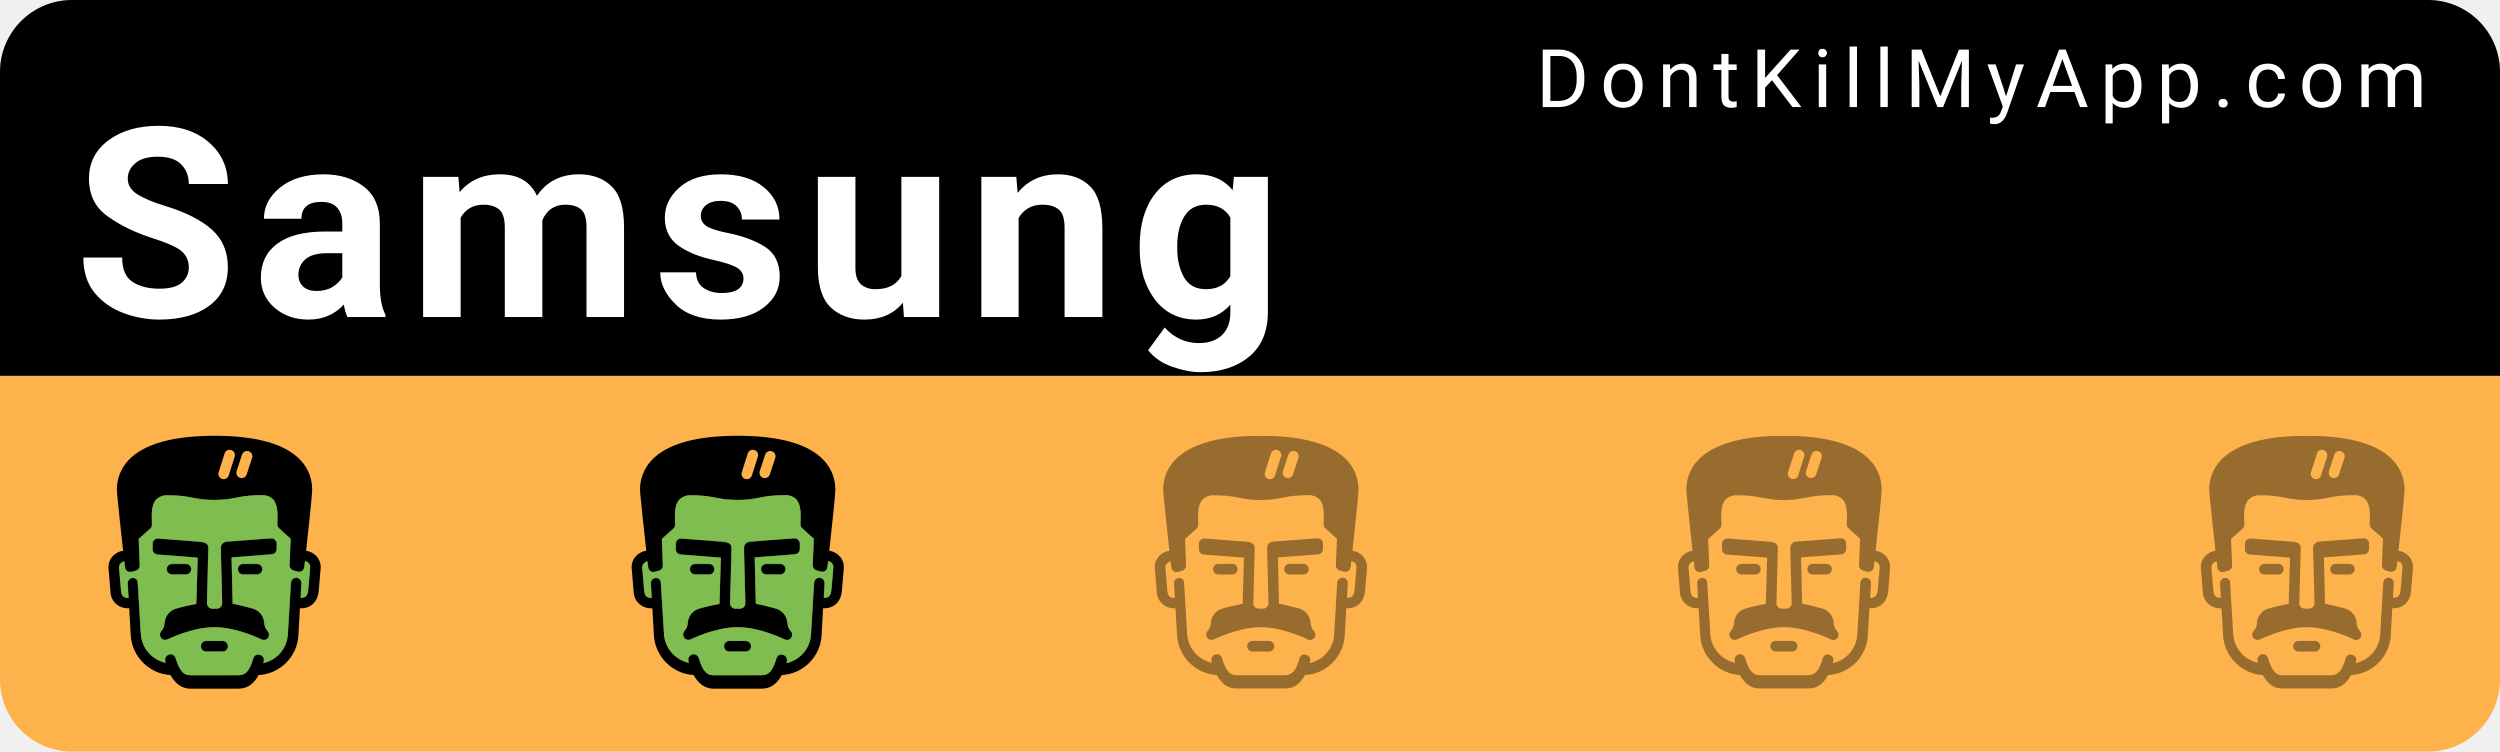
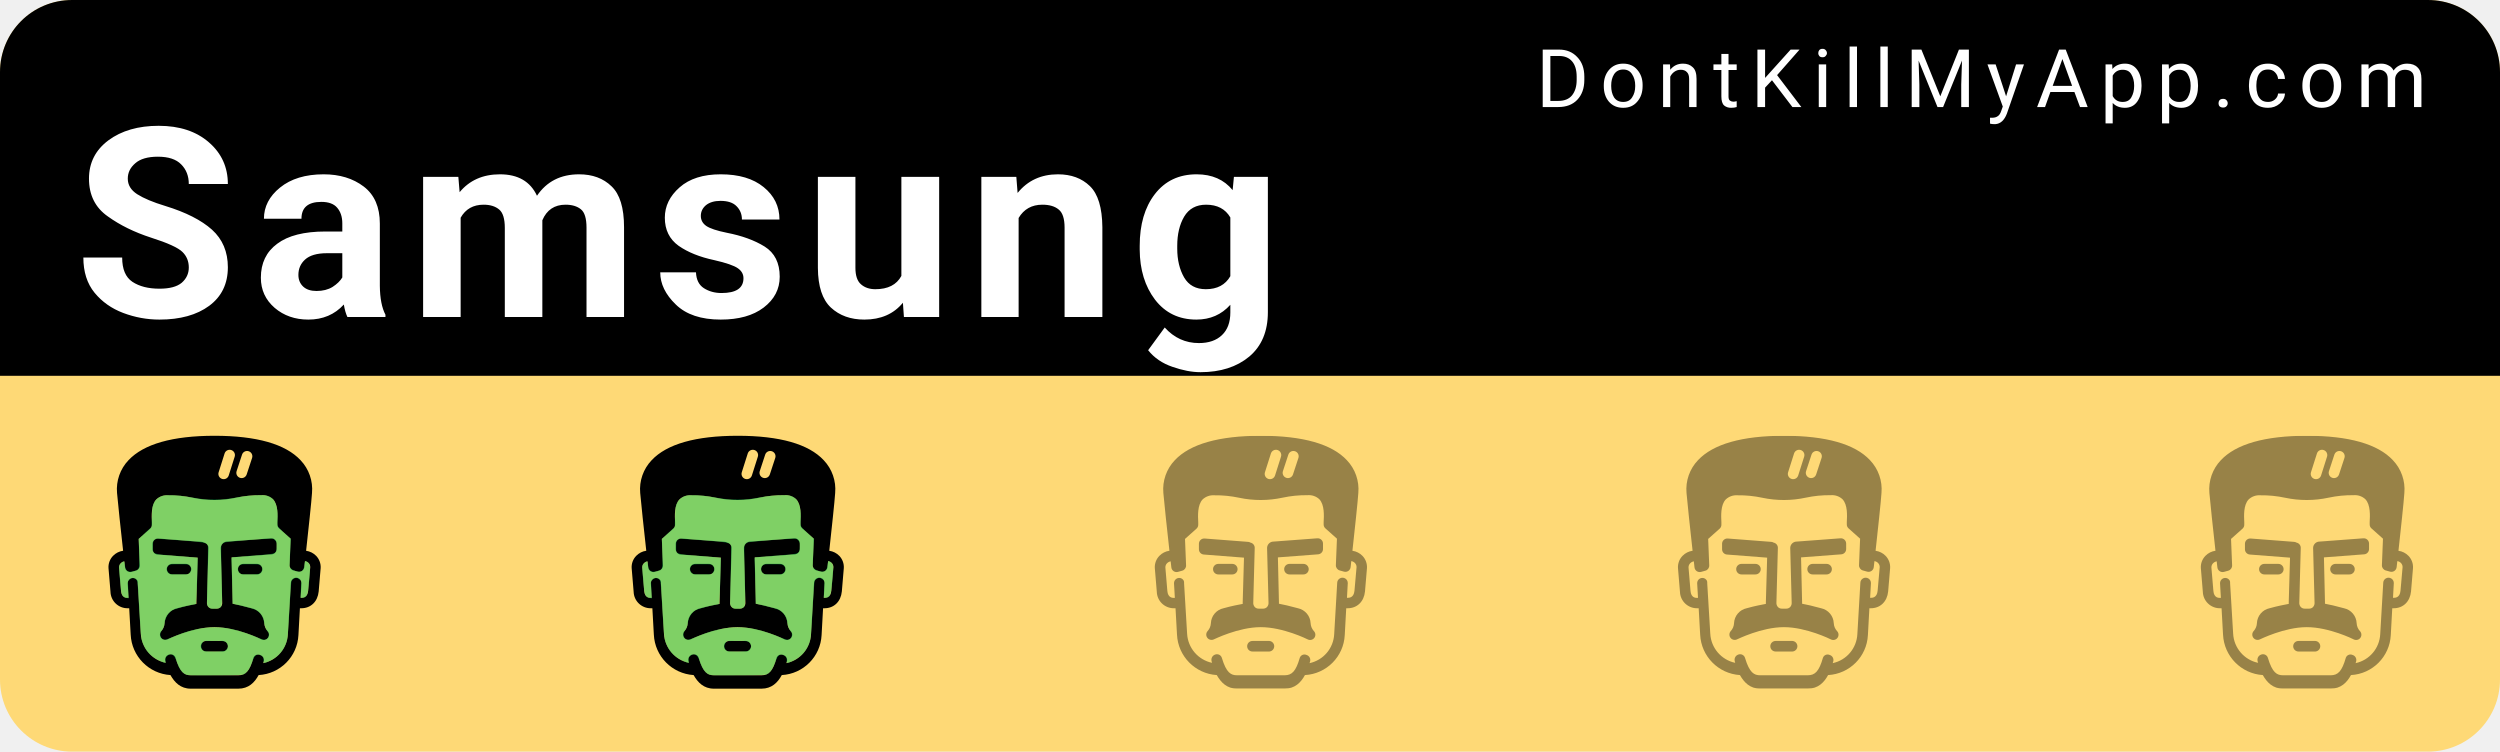
<svg xmlns="http://www.w3.org/2000/svg" width="153mm" height="46mm" viewBox="0 0 153 46" version="1.1" id="svg8">
  <defs id="defs2" />
  <g id="layer1" transform="translate(0,-251)">
-     <rect style="color:#000000;clip-rule:nonzero;display:inline;overflow:visible;visibility:visible;opacity:1;isolation:auto;mix-blend-mode:normal;color-interpolation:sRGB;color-interpolation-filters:linearRGB;solid-color:#000000;solid-opacity:1;fill:#feb24c;fill-opacity:1;fill-rule:nonzero;stroke:none;stroke-width:0.529;stroke-linecap:round;stroke-linejoin:miter;stroke-miterlimit:4;stroke-dasharray:none;stroke-dashoffset:0;stroke-opacity:1;color-rendering:auto;image-rendering:auto;shape-rendering:auto;text-rendering:auto;enable-background:accumulate" id="bkg" width="153" height="46" x="6.5503158e-15" y="251" rx="4.416" ry="4.416" />
+     <rect style="color:#000000;clip-rule:nonzero;display:inline;overflow:visible;visibility:visible;opacity:1;isolation:auto;mix-blend-mode:normal;color-interpolation:sRGB;color-interpolation-filters:linearRGB;solid-color:#000000;solid-opacity:1;fill:#fed976;fill-opacity:1;fill-rule:nonzero;stroke:none;stroke-width:0.529;stroke-linecap:round;stroke-linejoin:miter;stroke-miterlimit:4;stroke-dasharray:none;stroke-dashoffset:0;stroke-opacity:1;color-rendering:auto;image-rendering:auto;shape-rendering:auto;text-rendering:auto;enable-background:accumulate" id="bkg" width="153" height="46" x="6.5503158e-15" y="251" rx="4.416" ry="4.416" />
    <path style="color:#000000;clip-rule:nonzero;display:inline;overflow:visible;visibility:visible;opacity:1;isolation:auto;mix-blend-mode:normal;color-interpolation:sRGB;color-interpolation-filters:linearRGB;solid-color:#000000;solid-opacity:1;fill:#000000;fill-opacity:1;fill-rule:nonzero;stroke:none;stroke-width:2;stroke-linecap:round;stroke-linejoin:miter;stroke-miterlimit:4;stroke-dasharray:none;stroke-dashoffset:0;stroke-opacity:1;color-rendering:auto;image-rendering:auto;shape-rendering:auto;text-rendering:auto;enable-background:accumulate" d="M 16.689,0 C 7.443,0 0,7.443 0,16.689 V 86.93 H 578.268 V 16.689 C 578.268,7.443 570.824,0 561.578,0 Z" id="bkgtop" transform="matrix(0.2645833,0,0,0.2645833,0,251)" />
    <text xml:space="preserve" style="font-style:normal;font-variant:normal;font-weight:300;font-stretch:normal;font-size:9.648px;line-height:0%;font-family:Roboto;-inkscape-font-specification:'Roboto Light';text-align:start;letter-spacing:0.685px;word-spacing:0px;writing-mode:lr-tb;text-anchor:start;fill:#ffffff;fill-opacity:1;stroke:none;stroke-width:0.201px;stroke-linecap:butt;stroke-linejoin:miter;stroke-opacity:1" x="94.007" y="257.55" id="link">
      <tspan id="tspan817" x="94.007" y="257.55" style="font-style:normal;font-variant:normal;font-weight:normal;font-stretch:normal;font-size:4.939px;font-family:Roboto;-inkscape-font-specification:Roboto;fill:#ffffff;stroke-width:0.201px">DontKillMyApp.com</tspan>
    </text>
    <text xml:space="preserve" style="font-style:normal;font-variant:normal;font-weight:bold;font-stretch:normal;font-size:12.7px;line-height:0%;font-family:Roboto;-inkscape-font-specification:'Roboto Bold';text-align:start;letter-spacing:0.902px;word-spacing:0px;writing-mode:lr-tb;text-anchor:start;fill:#ffffff;fill-opacity:1;stroke:none;stroke-width:0.265px;stroke-linecap:butt;stroke-linejoin:miter;stroke-opacity:1" x="4.538" y="270.402" id="vendor">
      <tspan id="tspan821" x="4.538" y="270.402" style="font-style:normal;font-variant:normal;font-weight:bold;font-stretch:normal;font-size:16.228px;font-family:Roboto;-inkscape-font-specification:'Roboto Bold';fill:#ffffff;stroke-width:0.265px">Samsung</tspan>
    </text>
    <g id="poo1" transform="matrix(0.01510025,0,0,0.01510025,5.393161,277.6693)">
      <svg data-name="Layer 1" viewBox="0 0 63.326 75.47" x="0px" y="0px" version="1.1" id="svg18" width="1025" height="1025">
        <defs id="defs22" />
        <path d="m 23.128,41.38 a 1.575,1.575 0 1 0 0,-3.15 h -4.17 a 1.575,1.575 0 1 0 0,3.15 z" id="path4" />
        <path d="m 40.188,38.23 a 1.575,1.575 0 0 0 0,3.15 h 4.17 a 1.575,1.575 0 1 0 0,-3.15 z" id="path6" />
        <path d="m 34.188,61.23 h -5.05 a 1.575,1.575 0 1 0 0,3.15 h 5.05 a 1.58,1.58 0 0 0 0,-3.15 z" id="path8" />
        <path d="m 48.448,30.6 -13.34,1 a 1.94,1.94 0 0 0 -1.6,1.87 l 0.43,16.3 a 1.77,1.77 0 0 1 -0.45,1.34 1.62,1.62 0 0 1 -1.19,0.48 h -1.27 a 1.62,1.62 0 0 1 -1.19,-0.48 1.79,1.79 0 0 1 -0.45,-1.36 l 0.43,-16.28 a 1.57,1.57 0 0 0 -1.25,-1.58 1.56,1.56 0 0 0 -0.7,-0.23 l -13,-1 a 1.57,1.57 0 0 0 -1.7,1.57 v 1.64 a 1.57,1.57 0 0 0 1.45,1.57 l 12,0.93 -0.38,13.22 a 5.46,5.46 0 0 0 0,0.58 c -1.2,0.22 -3.26,0.61 -5.7,1.29 a 4.77,4.77 0 0 0 -3.8,4.48 3.74,3.74 0 0 1 -0.95,2.31 1.58,1.58 0 0 0 1.83,2.51 c 0.07,0 7.3,-3.65 14,-3.65 6.7,0 13.94,3.61 14,3.65 a 1.57,1.57 0 0 0 1.83,-2.51 3.75,3.75 0 0 1 -0.95,-2.32 4.77,4.77 0 0 0 -3.76,-4.46 c -2.45,-0.69 -4.47,-1.12 -5.69,-1.35 0,-0.17 0,-0.33 0,-0.5 l -0.31,-13.33 12,-0.91 a 1.58,1.58 0 0 0 1.46,-1.57 v -1.64 a 1.58,1.58 0 0 0 -1.75,-1.57 z" id="path10" />
        <path d="m 61.978,35.84 a 5.16,5.16 0 0 0 -3,-1.52 c 0.63,-5.79 1.62,-14.85 1.76,-17.24 a 12.56,12.56 0 0 0 -3.42,-9.79 c -4.49,-4.82 -13.14,-7.29 -25.66,-7.29 -12.52,0 -21.16,2.47 -25.68,7.29 a 12.56,12.56 0 0 0 -3.42,9.79 c 0.18,2.39 1.18,11.45 1.81,17.23 a 5.16,5.16 0 0 0 -3,1.52 4.83,4.83 0 0 0 -1.36,3.64 v 0 l 0.59,7.07 a 5.07,5.07 0 0 0 5.14,4.93 1.56,1.56 0 0 0 0.45,0 l 0.44,7.86 a 12.69,12.69 0 0 0 11.87,12.08 c 1.24,2.19 3.02,4.06 6.05,4.06 h 14.19 c 3.07,0 4.86,-1.83 6.07,-4.06 a 12.58,12.58 0 0 0 11.88,-11.94 l 0.44,-8 a 1.55,1.55 0 0 0 0.42,0 c 2.85,0 4.88,-2 5.18,-5 l 0.59,-7 v 0 a 4.84,4.84 0 0 0 -1.34,-3.63 z m -23.74,-25.29 1.62,-4.93 a 1.581,1.581 0 1 1 3,1 l -1.62,4.93 a 1.581,1.581 0 0 1 -3,-1 z m -5.36,0.32 1.78,-5.61 a 1.581,1.581 0 0 1 3,1 l -1.78,5.61 a 1.581,1.581 0 1 1 -3,-1 z m 26.71,35.38 c -0.2,2.1 -1.59,2.1 -2,2.1 h -0.24 l 0.24,-4.34 a 1.581,1.581 0 1 0 -3.16,-0.08 c 0,0 0,0 0,0.06 l -0.89,15.2 a 9.31,9.31 0 0 1 -7.35,8.66 l 0.14,-0.45 a 1.58,1.58 0 0 0 -1.06,-2 1.47,1.47 0 0 0 -2,0.86 c -1.15,4 -2.33,5.21 -4.53,5.21 h -14.19 c -1.81,0 -3.19,-0.7 -4.53,-5.18 a 1.52,1.52 0 0 0 -2,-1 1.63,1.63 0 0 0 -1.06,2 c 0,0.15 0.09,0.32 0.14,0.47 a 9.4,9.4 0 0 1 -7.45,-8.68 L 8.738,44 v 0 a 1.52,1.52 0 0 0 -0.09,-0.74 1.51,1.51 0 0 0 -1.39,-0.84 1.56,1.56 0 0 0 -1.52,1.54 c 0,0 0,0.09 0,0.13 l 0.25,4.29 h -0.24 c -0.45,0 -1.83,0 -2,-2.08 l -0.59,-7 a 1.71,1.71 0 0 1 0.48,-1.24 2,2 0 0 1 1.1,-0.59 l 0.2,1.8 a 1.57,1.57 0 0 0 2,1.34 l 1.25,-0.35 a 1.57,1.57 0 0 0 1.15,-1.58 l -0.32,-7.9 3.45,-3.08 a 1.57,1.57 0 0 0 0.5,-1.23 c 0,-0.19 0,-0.4 0,-0.62 -0.1,-1.94 -0.27,-5.18 1.29,-6.84 a 4.59,4.59 0 0 1 3.48,-1.25 33.32,33.32 0 0 1 7.45,0.74 30.9,30.9 0 0 0 12.95,-0.03 33.3,33.3 0 0 1 7.45,-0.74 4.59,4.59 0 0 1 3.51,1.2 c 1.57,1.65 1.4,4.9 1.29,6.84 0,0.22 0,0.43 0,0.62 a 1.57,1.57 0 0 0 0.52,1.24 l 3.45,3.08 -0.32,7.9 a 1.57,1.57 0 0 0 1.15,1.58 l 1.25,0.35 a 1.57,1.57 0 0 0 2,-1.34 l 0.2,-1.8 a 2,2 0 0 1 1.09,0.57 1.71,1.71 0 0 1 0.48,1.24 z" id="path12" />
        <path style="opacity:0.5;fill:#00c853;fill-opacity:1;fill-rule:nonzero;stroke:none;stroke-width:0.339;stroke-linecap:round;stroke-linejoin:miter;stroke-miterlimit:4;stroke-dasharray:none;stroke-dashoffset:133.262;stroke-opacity:0.539;paint-order:normal" d="m 23.013,71.203 c -1.154,-0.53 -2.012,-1.805 -2.776,-4.127 -0.59,-1.793 -1.609,-2.306 -2.72,-1.371 -0.486,0.409 -0.53,0.526 -0.479,1.27 0.031,0.451 0.003,0.819 -0.064,0.819 C 16.551,67.794 14.716,66.955 13.756,66.323 11.989,65.159 10.91,63.746 10.115,61.556 9.694,60.396 9.62,59.534 8.869,46.907 8.677,43.672 8.627,43.334 8.286,42.937 7.742,42.304 6.788,42.332 6.216,42.997 l -0.425,0.494 0.117,2.518 0.117,2.518 -0.559,-0.12 C 3.978,48.087 3.845,47.753 3.454,43.349 3.029,38.555 3.019,38.754 3.705,38.068 c 0.862,-0.862 1.057,-0.773 1.198,0.548 0.198,1.852 1.06,2.321 3.029,1.65 1.35,-0.46 1.352,-0.47 1.211,-5.293 L 9.019,30.768 9.924,29.941 c 0.498,-0.455 1.362,-1.261 1.922,-1.791 l 1.017,-0.963 0.094,-3.015 c 0.083,-2.669 0.139,-3.117 0.49,-3.911 0.502,-1.136 1.494,-1.996 2.712,-2.351 1.195,-0.347 4.677,-0.209 7.577,0.301 4.117,0.724 5.096,0.828 7.833,0.828 2.753,1.97e-4 3.915,-0.125 7.872,-0.845 1.024,-0.186 3.05,-0.388 4.501,-0.448 2.923,-0.121 3.713,0.025 4.853,0.894 1.199,0.914 1.856,3.392 1.679,6.326 -0.065,1.083 -0.031,1.755 0.106,2.057 0.112,0.247 1.029,1.192 2.038,2.101 l 1.836,1.652 -0.097,1.454 c -0.053,0.799 -0.145,2.689 -0.204,4.198 l -0.107,2.745 0.494,0.494 c 0.553,0.553 2.089,0.992 2.824,0.807 0.57,-0.143 0.962,-0.757 1.062,-1.664 0.148,-1.34 0.199,-1.464 0.568,-1.367 0.188,0.049 0.531,0.314 0.762,0.59 0.52,0.618 0.529,1.147 0.104,5.638 -0.381,4.025 -0.656,4.655 -2.029,4.655 h -0.506 l 0.096,-2.504 0.096,-2.504 -0.545,-0.459 C 56.672,42.608 56.276,42.402 56.093,42.402 c -0.566,0 -1.276,0.468 -1.464,0.965 -0.098,0.26 -0.34,3.406 -0.538,6.991 -0.508,9.224 -0.609,10.286 -1.102,11.596 -0.892,2.371 -2.42,4.032 -4.758,5.173 -1.799,0.878 -2.048,0.876 -1.963,-0.013 0.082,-0.86 -0.275,-1.428 -1.061,-1.687 -0.466,-0.154 -0.693,-0.148 -1.058,0.027 -0.536,0.257 -0.705,0.552 -1.421,2.472 -0.595,1.594 -1.33,2.655 -2.189,3.16 -0.57,0.335 -0.872,0.348 -8.715,0.389 -7.607,0.039 -8.169,0.022 -8.81,-0.272 z m 11.583,-6.983 c 0.529,-0.184 1.036,-0.88 1.036,-1.421 0,-0.149 -0.115,-0.493 -0.255,-0.764 -0.384,-0.742 -1.122,-0.885 -4.209,-0.818 l -2.675,0.058 -0.408,0.475 c -0.728,0.847 -0.343,2.345 0.653,2.538 0.839,0.162 5.349,0.109 5.859,-0.069 z M 18.843,60.18 c 7.207,-3.126 13.088,-3.79 19.307,-2.181 1.849,0.478 4.563,1.42 6.313,2.19 0.83,0.365 1.738,0.664 2.017,0.664 0.751,0 1.339,-0.661 1.339,-1.506 0,-0.371 -0.075,-0.721 -0.167,-0.778 -0.425,-0.263 -1.054,-1.682 -1.199,-2.708 -0.271,-1.915 -1.127,-3.183 -2.677,-3.967 -0.337,-0.17 -1.994,-0.642 -3.683,-1.049 l -3.071,-0.739 -0.104,-5.164 c -0.057,-2.84 -0.147,-5.942 -0.199,-6.893 -0.093,-1.706 -0.089,-1.73 0.297,-1.807 0.215,-0.043 3.006,-0.269 6.201,-0.502 6.205,-0.453 6.471,-0.507 6.81,-1.399 0.089,-0.234 0.162,-0.91 0.162,-1.502 0,-0.911 -0.067,-1.156 -0.438,-1.597 -0.384,-0.456 -0.546,-0.521 -1.312,-0.524 -1.924,-0.008 -13.26,0.909 -13.768,1.113 -0.295,0.119 -0.669,0.417 -0.829,0.663 -0.275,0.419 -0.279,0.97 -0.076,9.067 0.234,9.304 0.23,9.375 -0.627,9.833 -0.253,0.135 -0.935,0.234 -1.612,0.233 -1.11,-0.001 -1.2,-0.031 -1.666,-0.553 -0.586,-0.656 -0.555,0.366 -0.298,-9.772 0.111,-4.376 0.149,-8.165 0.085,-8.42 -0.246,-0.977 -0.806,-1.093 -7.975,-1.652 -3.589,-0.28 -6.757,-0.508 -7.041,-0.508 -0.322,0 -0.672,0.156 -0.931,0.416 -0.379,0.379 -0.416,0.549 -0.416,1.917 0,2.377 -0.444,2.201 7.066,2.788 3.417,0.267 6.236,0.508 6.264,0.536 0.136,0.136 -0.366,13.739 -0.51,13.833 -0.09,0.059 -0.504,0.153 -0.919,0.21 -1.393,0.191 -5.532,1.303 -6.053,1.626 -1.322,0.82 -2.157,2.189 -2.367,3.881 -0.116,0.936 -0.408,1.651 -0.965,2.366 -0.464,0.596 -0.416,1.627 0.101,2.143 0.577,0.577 1.128,0.528 2.941,-0.258 z m 5.376,-19.353 c 0.55,-0.64 0.547,-1.517 -0.007,-2.072 -0.407,-0.407 -0.474,-0.416 -3.122,-0.416 -2.575,0 -2.729,0.019 -3.156,0.387 -0.802,0.69 -0.52,2.064 0.515,2.506 0.186,0.08 1.469,0.128 2.851,0.107 l 2.512,-0.038 z m 21.175,0.014 c 0.625,-0.625 0.614,-1.567 -0.024,-2.116 -0.426,-0.367 -0.582,-0.386 -3.155,-0.386 -2.648,0 -2.716,0.009 -3.122,0.416 -0.717,0.717 -0.447,2.075 0.491,2.47 0.2,0.084 1.485,0.136 2.856,0.115 2.466,-0.037 2.499,-0.043 2.954,-0.498 z" id="path834" />
      </svg>
    </g>
    <g transform="matrix(0.01510025,0,0,0.01510025,37.41043,277.6693)" id="poo2">
      <svg data-name="Layer 1" viewBox="0 0 63.326 75.47" x="0px" y="0px" version="1.1" id="svg18" width="1025" height="1025">
        <defs id="defs22" />
        <path d="m 23.128,41.38 a 1.575,1.575 0 1 0 0,-3.15 h -4.17 a 1.575,1.575 0 1 0 0,3.15 z" id="path4" />
        <path d="m 40.188,38.23 a 1.575,1.575 0 0 0 0,3.15 h 4.17 a 1.575,1.575 0 1 0 0,-3.15 z" id="path6" />
        <path d="m 34.188,61.23 h -5.05 a 1.575,1.575 0 1 0 0,3.15 h 5.05 a 1.58,1.58 0 0 0 0,-3.15 z" id="path8" />
        <path d="m 48.448,30.6 -13.34,1 a 1.94,1.94 0 0 0 -1.6,1.87 l 0.43,16.3 a 1.77,1.77 0 0 1 -0.45,1.34 1.62,1.62 0 0 1 -1.19,0.48 h -1.27 a 1.62,1.62 0 0 1 -1.19,-0.48 1.79,1.79 0 0 1 -0.45,-1.36 l 0.43,-16.28 a 1.57,1.57 0 0 0 -1.25,-1.58 1.56,1.56 0 0 0 -0.7,-0.23 l -13,-1 a 1.57,1.57 0 0 0 -1.7,1.57 v 1.64 a 1.57,1.57 0 0 0 1.45,1.57 l 12,0.93 -0.38,13.22 a 5.46,5.46 0 0 0 0,0.58 c -1.2,0.22 -3.26,0.61 -5.7,1.29 a 4.77,4.77 0 0 0 -3.8,4.48 3.74,3.74 0 0 1 -0.95,2.31 1.58,1.58 0 0 0 1.83,2.51 c 0.07,0 7.3,-3.65 14,-3.65 6.7,0 13.94,3.61 14,3.65 a 1.57,1.57 0 0 0 1.83,-2.51 3.75,3.75 0 0 1 -0.95,-2.32 4.77,4.77 0 0 0 -3.76,-4.46 c -2.45,-0.69 -4.47,-1.12 -5.69,-1.35 0,-0.17 0,-0.33 0,-0.5 l -0.31,-13.33 12,-0.91 a 1.58,1.58 0 0 0 1.46,-1.57 v -1.64 a 1.58,1.58 0 0 0 -1.75,-1.57 z" id="path10" />
        <path d="m 61.978,35.84 a 5.16,5.16 0 0 0 -3,-1.52 c 0.63,-5.79 1.62,-14.85 1.76,-17.24 a 12.56,12.56 0 0 0 -3.42,-9.79 c -4.49,-4.82 -13.14,-7.29 -25.66,-7.29 -12.52,0 -21.16,2.47 -25.68,7.29 a 12.56,12.56 0 0 0 -3.42,9.79 c 0.18,2.39 1.18,11.45 1.81,17.23 a 5.16,5.16 0 0 0 -3,1.52 4.83,4.83 0 0 0 -1.36,3.64 v 0 l 0.59,7.07 a 5.07,5.07 0 0 0 5.14,4.93 1.56,1.56 0 0 0 0.45,0 l 0.44,7.86 a 12.69,12.69 0 0 0 11.87,12.08 c 1.24,2.19 3.02,4.06 6.05,4.06 h 14.19 c 3.07,0 4.86,-1.83 6.07,-4.06 a 12.58,12.58 0 0 0 11.88,-11.94 l 0.44,-8 a 1.55,1.55 0 0 0 0.42,0 c 2.85,0 4.88,-2 5.18,-5 l 0.59,-7 v 0 a 4.84,4.84 0 0 0 -1.34,-3.63 z m -23.74,-25.29 1.62,-4.93 a 1.581,1.581 0 1 1 3,1 l -1.62,4.93 a 1.581,1.581 0 0 1 -3,-1 z m -5.36,0.32 1.78,-5.61 a 1.581,1.581 0 0 1 3,1 l -1.78,5.61 a 1.581,1.581 0 1 1 -3,-1 z m 26.71,35.38 c -0.2,2.1 -1.59,2.1 -2,2.1 h -0.24 l 0.24,-4.34 a 1.581,1.581 0 1 0 -3.16,-0.08 c 0,0 0,0 0,0.06 l -0.89,15.2 a 9.31,9.31 0 0 1 -7.35,8.66 l 0.14,-0.45 a 1.58,1.58 0 0 0 -1.06,-2 1.47,1.47 0 0 0 -2,0.86 c -1.15,4 -2.33,5.21 -4.53,5.21 h -14.19 c -1.81,0 -3.19,-0.7 -4.53,-5.18 a 1.52,1.52 0 0 0 -2,-1 1.63,1.63 0 0 0 -1.06,2 c 0,0.15 0.09,0.32 0.14,0.47 a 9.4,9.4 0 0 1 -7.45,-8.68 L 8.738,44 v 0 a 1.52,1.52 0 0 0 -0.09,-0.74 1.51,1.51 0 0 0 -1.39,-0.84 1.56,1.56 0 0 0 -1.52,1.54 c 0,0 0,0.09 0,0.13 l 0.25,4.29 h -0.24 c -0.45,0 -1.83,0 -2,-2.08 l -0.59,-7 a 1.71,1.71 0 0 1 0.48,-1.24 2,2 0 0 1 1.1,-0.59 l 0.2,1.8 a 1.57,1.57 0 0 0 2,1.34 l 1.25,-0.35 a 1.57,1.57 0 0 0 1.15,-1.58 l -0.32,-7.9 3.45,-3.08 a 1.57,1.57 0 0 0 0.5,-1.23 c 0,-0.19 0,-0.4 0,-0.62 -0.1,-1.94 -0.27,-5.18 1.29,-6.84 a 4.59,4.59 0 0 1 3.48,-1.25 33.32,33.32 0 0 1 7.45,0.74 30.9,30.9 0 0 0 12.95,-0.03 33.3,33.3 0 0 1 7.45,-0.74 4.59,4.59 0 0 1 3.51,1.2 c 1.57,1.65 1.4,4.9 1.29,6.84 0,0.22 0,0.43 0,0.62 a 1.57,1.57 0 0 0 0.52,1.24 l 3.45,3.08 -0.32,7.9 a 1.57,1.57 0 0 0 1.15,1.58 l 1.25,0.35 a 1.57,1.57 0 0 0 2,-1.34 l 0.2,-1.8 a 2,2 0 0 1 1.09,0.57 1.71,1.71 0 0 1 0.48,1.24 z" id="path12" />
        <path style="opacity:0.5;fill:#00c853;fill-opacity:1;fill-rule:nonzero;stroke:none;stroke-width:0.339;stroke-linecap:round;stroke-linejoin:miter;stroke-miterlimit:4;stroke-dasharray:none;stroke-dashoffset:133.262;stroke-opacity:0.539;paint-order:normal" d="m 23.013,71.203 c -1.154,-0.53 -2.012,-1.805 -2.776,-4.127 -0.59,-1.793 -1.609,-2.306 -2.72,-1.371 -0.486,0.409 -0.53,0.526 -0.479,1.27 0.031,0.451 0.003,0.819 -0.064,0.819 C 16.551,67.794 14.716,66.955 13.756,66.323 11.989,65.159 10.91,63.746 10.115,61.556 9.694,60.396 9.62,59.534 8.869,46.907 8.677,43.672 8.627,43.334 8.286,42.937 7.742,42.304 6.788,42.332 6.216,42.997 l -0.425,0.494 0.117,2.518 0.117,2.518 -0.559,-0.12 C 3.978,48.087 3.845,47.753 3.454,43.349 3.029,38.555 3.019,38.754 3.705,38.068 c 0.862,-0.862 1.057,-0.773 1.198,0.548 0.198,1.852 1.06,2.321 3.029,1.65 1.35,-0.46 1.352,-0.47 1.211,-5.293 L 9.019,30.768 9.924,29.941 c 0.498,-0.455 1.362,-1.261 1.922,-1.791 l 1.017,-0.963 0.094,-3.015 c 0.083,-2.669 0.139,-3.117 0.49,-3.911 0.502,-1.136 1.494,-1.996 2.712,-2.351 1.195,-0.347 4.677,-0.209 7.577,0.301 4.117,0.724 5.096,0.828 7.833,0.828 2.753,1.97e-4 3.915,-0.125 7.872,-0.845 1.024,-0.186 3.05,-0.388 4.501,-0.448 2.923,-0.121 3.713,0.025 4.853,0.894 1.199,0.914 1.856,3.392 1.679,6.326 -0.065,1.083 -0.031,1.755 0.106,2.057 0.112,0.247 1.029,1.192 2.038,2.101 l 1.836,1.652 -0.097,1.454 c -0.053,0.799 -0.145,2.689 -0.204,4.198 l -0.107,2.745 0.494,0.494 c 0.553,0.553 2.089,0.992 2.824,0.807 0.57,-0.143 0.962,-0.757 1.062,-1.664 0.148,-1.34 0.199,-1.464 0.568,-1.367 0.188,0.049 0.531,0.314 0.762,0.59 0.52,0.618 0.529,1.147 0.104,5.638 -0.381,4.025 -0.656,4.655 -2.029,4.655 h -0.506 l 0.096,-2.504 0.096,-2.504 -0.545,-0.459 C 56.672,42.608 56.276,42.402 56.093,42.402 c -0.566,0 -1.276,0.468 -1.464,0.965 -0.098,0.26 -0.34,3.406 -0.538,6.991 -0.508,9.224 -0.609,10.286 -1.102,11.596 -0.892,2.371 -2.42,4.032 -4.758,5.173 -1.799,0.878 -2.048,0.876 -1.963,-0.013 0.082,-0.86 -0.275,-1.428 -1.061,-1.687 -0.466,-0.154 -0.693,-0.148 -1.058,0.027 -0.536,0.257 -0.705,0.552 -1.421,2.472 -0.595,1.594 -1.33,2.655 -2.189,3.16 -0.57,0.335 -0.872,0.348 -8.715,0.389 -7.607,0.039 -8.169,0.022 -8.81,-0.272 z m 11.583,-6.983 c 0.529,-0.184 1.036,-0.88 1.036,-1.421 0,-0.149 -0.115,-0.493 -0.255,-0.764 -0.384,-0.742 -1.122,-0.885 -4.209,-0.818 l -2.675,0.058 -0.408,0.475 c -0.728,0.847 -0.343,2.345 0.653,2.538 0.839,0.162 5.349,0.109 5.859,-0.069 z M 18.843,60.18 c 7.207,-3.126 13.088,-3.79 19.307,-2.181 1.849,0.478 4.563,1.42 6.313,2.19 0.83,0.365 1.738,0.664 2.017,0.664 0.751,0 1.339,-0.661 1.339,-1.506 0,-0.371 -0.075,-0.721 -0.167,-0.778 -0.425,-0.263 -1.054,-1.682 -1.199,-2.708 -0.271,-1.915 -1.127,-3.183 -2.677,-3.967 -0.337,-0.17 -1.994,-0.642 -3.683,-1.049 l -3.071,-0.739 -0.104,-5.164 c -0.057,-2.84 -0.147,-5.942 -0.199,-6.893 -0.093,-1.706 -0.089,-1.73 0.297,-1.807 0.215,-0.043 3.006,-0.269 6.201,-0.502 6.205,-0.453 6.471,-0.507 6.81,-1.399 0.089,-0.234 0.162,-0.91 0.162,-1.502 0,-0.911 -0.067,-1.156 -0.438,-1.597 -0.384,-0.456 -0.546,-0.521 -1.312,-0.524 -1.924,-0.008 -13.26,0.909 -13.768,1.113 -0.295,0.119 -0.669,0.417 -0.829,0.663 -0.275,0.419 -0.279,0.97 -0.076,9.067 0.234,9.304 0.23,9.375 -0.627,9.833 -0.253,0.135 -0.935,0.234 -1.612,0.233 -1.11,-0.001 -1.2,-0.031 -1.666,-0.553 -0.586,-0.656 -0.555,0.366 -0.298,-9.772 0.111,-4.376 0.149,-8.165 0.085,-8.42 -0.246,-0.977 -0.806,-1.093 -7.975,-1.652 -3.589,-0.28 -6.757,-0.508 -7.041,-0.508 -0.322,0 -0.672,0.156 -0.931,0.416 -0.379,0.379 -0.416,0.549 -0.416,1.917 0,2.377 -0.444,2.201 7.066,2.788 3.417,0.267 6.236,0.508 6.264,0.536 0.136,0.136 -0.366,13.739 -0.51,13.833 -0.09,0.059 -0.504,0.153 -0.919,0.21 -1.393,0.191 -5.532,1.303 -6.053,1.626 -1.322,0.82 -2.157,2.189 -2.367,3.881 -0.116,0.936 -0.408,1.651 -0.965,2.366 -0.464,0.596 -0.416,1.627 0.101,2.143 0.577,0.577 1.128,0.528 2.941,-0.258 z m 5.376,-19.353 c 0.55,-0.64 0.547,-1.517 -0.007,-2.072 -0.407,-0.407 -0.474,-0.416 -3.122,-0.416 -2.575,0 -2.729,0.019 -3.156,0.387 -0.802,0.69 -0.52,2.064 0.515,2.506 0.186,0.08 1.469,0.128 2.851,0.107 l 2.512,-0.038 z m 21.175,0.014 c 0.625,-0.625 0.614,-1.567 -0.024,-2.116 -0.426,-0.367 -0.582,-0.386 -3.155,-0.386 -2.648,0 -2.716,0.009 -3.122,0.416 -0.717,0.717 -0.447,2.075 0.491,2.47 0.2,0.084 1.485,0.136 2.856,0.115 2.466,-0.037 2.499,-0.043 2.954,-0.498 z" id="path834" />
      </svg>
    </g>
    <g id="poo3" transform="matrix(0.01510025,0,0,0.01510025,69.4277,277.6693)">
      <svg data-name="Layer 1" viewBox="0 0 63.326 75.47" x="0px" y="0px" version="1.1" id="svg18" width="1025" height="1025">
        <defs id="defs22" />
        <path d="m 23.128,41.38 a 1.575,1.575 0 1 0 0,-3.15 h -4.17 a 1.575,1.575 0 1 0 0,3.15 z" id="path4" style="fill:#000000;fill-opacity:1;opacity:0.4" />
        <path d="m 40.188,38.23 a 1.575,1.575 0 0 0 0,3.15 h 4.17 a 1.575,1.575 0 1 0 0,-3.15 z" id="path6" style="fill:#000000;fill-opacity:1;opacity:0.4" />
        <path d="m 34.188,61.23 h -5.05 a 1.575,1.575 0 1 0 0,3.15 h 5.05 a 1.58,1.58 0 0 0 0,-3.15 z" id="path8" style="fill:#000000;fill-opacity:1;opacity:0.4" />
        <path d="m 48.448,30.6 -13.34,1 a 1.94,1.94 0 0 0 -1.6,1.87 l 0.43,16.3 a 1.77,1.77 0 0 1 -0.45,1.34 1.62,1.62 0 0 1 -1.19,0.48 h -1.27 a 1.62,1.62 0 0 1 -1.19,-0.48 1.79,1.79 0 0 1 -0.45,-1.36 l 0.43,-16.28 a 1.57,1.57 0 0 0 -1.25,-1.58 1.56,1.56 0 0 0 -0.7,-0.23 l -13,-1 a 1.57,1.57 0 0 0 -1.7,1.57 v 1.64 a 1.57,1.57 0 0 0 1.45,1.57 l 12,0.93 -0.38,13.22 a 5.46,5.46 0 0 0 0,0.58 c -1.2,0.22 -3.26,0.61 -5.7,1.29 a 4.77,4.77 0 0 0 -3.8,4.48 3.74,3.74 0 0 1 -0.95,2.31 1.58,1.58 0 0 0 1.83,2.51 c 0.07,0 7.3,-3.65 14,-3.65 6.7,0 13.94,3.61 14,3.65 a 1.57,1.57 0 0 0 1.83,-2.51 3.75,3.75 0 0 1 -0.95,-2.32 4.77,4.77 0 0 0 -3.76,-4.46 c -2.45,-0.69 -4.47,-1.12 -5.69,-1.35 0,-0.17 0,-0.33 0,-0.5 l -0.31,-13.33 12,-0.91 a 1.58,1.58 0 0 0 1.46,-1.57 v -1.64 a 1.58,1.58 0 0 0 -1.75,-1.57 z" id="path10" style="fill:#000000;fill-opacity:1;opacity:0.4" />
        <path d="m 61.978,35.84 a 5.16,5.16 0 0 0 -3,-1.52 c 0.63,-5.79 1.62,-14.85 1.76,-17.24 a 12.56,12.56 0 0 0 -3.42,-9.79 c -4.49,-4.82 -13.14,-7.29 -25.66,-7.29 -12.52,0 -21.16,2.47 -25.68,7.29 a 12.56,12.56 0 0 0 -3.42,9.79 c 0.18,2.39 1.18,11.45 1.81,17.23 a 5.16,5.16 0 0 0 -3,1.52 4.83,4.83 0 0 0 -1.36,3.64 v 0 l 0.59,7.07 a 5.07,5.07 0 0 0 5.14,4.93 1.56,1.56 0 0 0 0.45,0 l 0.44,7.86 a 12.69,12.69 0 0 0 11.87,12.08 c 1.24,2.19 3.02,4.06 6.05,4.06 h 14.19 c 3.07,0 4.86,-1.83 6.07,-4.06 a 12.58,12.58 0 0 0 11.88,-11.94 l 0.44,-8 a 1.55,1.55 0 0 0 0.42,0 c 2.85,0 4.88,-2 5.18,-5 l 0.59,-7 v 0 a 4.84,4.84 0 0 0 -1.34,-3.63 z m -23.74,-25.29 1.62,-4.93 a 1.581,1.581 0 1 1 3,1 l -1.62,4.93 a 1.581,1.581 0 0 1 -3,-1 z m -5.36,0.32 1.78,-5.61 a 1.581,1.581 0 0 1 3,1 l -1.78,5.61 a 1.581,1.581 0 1 1 -3,-1 z m 26.71,35.38 c -0.2,2.1 -1.59,2.1 -2,2.1 h -0.24 l 0.24,-4.34 a 1.581,1.581 0 1 0 -3.16,-0.08 c 0,0 0,0 0,0.06 l -0.89,15.2 a 9.31,9.31 0 0 1 -7.35,8.66 l 0.14,-0.45 a 1.58,1.58 0 0 0 -1.06,-2 1.47,1.47 0 0 0 -2,0.86 c -1.15,4 -2.33,5.21 -4.53,5.21 h -14.19 c -1.81,0 -3.19,-0.7 -4.53,-5.18 a 1.52,1.52 0 0 0 -2,-1 1.63,1.63 0 0 0 -1.06,2 c 0,0.15 0.09,0.32 0.14,0.47 a 9.4,9.4 0 0 1 -7.45,-8.68 L 8.738,44 v 0 a 1.52,1.52 0 0 0 -0.09,-0.74 1.51,1.51 0 0 0 -1.39,-0.84 1.56,1.56 0 0 0 -1.52,1.54 c 0,0 0,0.09 0,0.13 l 0.25,4.29 h -0.24 c -0.45,0 -1.83,0 -2,-2.08 l -0.59,-7 a 1.71,1.71 0 0 1 0.48,-1.24 2,2 0 0 1 1.1,-0.59 l 0.2,1.8 a 1.57,1.57 0 0 0 2,1.34 l 1.25,-0.35 a 1.57,1.57 0 0 0 1.15,-1.58 l -0.32,-7.9 3.45,-3.08 a 1.57,1.57 0 0 0 0.5,-1.23 c 0,-0.19 0,-0.4 0,-0.62 -0.1,-1.94 -0.27,-5.18 1.29,-6.84 a 4.59,4.59 0 0 1 3.48,-1.25 33.32,33.32 0 0 1 7.45,0.74 30.9,30.9 0 0 0 12.95,-0.03 33.3,33.3 0 0 1 7.45,-0.74 4.59,4.59 0 0 1 3.51,1.2 c 1.57,1.65 1.4,4.9 1.29,6.84 0,0.22 0,0.43 0,0.62 a 1.57,1.57 0 0 0 0.52,1.24 l 3.45,3.08 -0.32,7.9 a 1.57,1.57 0 0 0 1.15,1.58 l 1.25,0.35 a 1.57,1.57 0 0 0 2,-1.34 l 0.2,-1.8 a 2,2 0 0 1 1.09,0.57 1.71,1.71 0 0 1 0.48,1.24 z" id="path12" style="fill:#000000;fill-opacity:1;opacity:0.4" />
      </svg>
    </g>
    <g transform="matrix(0.01510025,0,0,0.01510025,101.445,277.6693)" id="poo4">
      <svg data-name="Layer 1" viewBox="0 0 63.326 75.47" x="0px" y="0px" version="1.1" id="svg18" width="1025" height="1025">
        <defs id="defs22" />
        <path d="m 23.128,41.38 a 1.575,1.575 0 1 0 0,-3.15 h -4.17 a 1.575,1.575 0 1 0 0,3.15 z" id="path4" style="fill:#000000;fill-opacity:1;opacity:0.4" />
        <path d="m 40.188,38.23 a 1.575,1.575 0 0 0 0,3.15 h 4.17 a 1.575,1.575 0 1 0 0,-3.15 z" id="path6" style="fill:#000000;fill-opacity:1;opacity:0.4" />
        <path d="m 34.188,61.23 h -5.05 a 1.575,1.575 0 1 0 0,3.15 h 5.05 a 1.58,1.58 0 0 0 0,-3.15 z" id="path8" style="fill:#000000;fill-opacity:1;opacity:0.4" />
        <path d="m 48.448,30.6 -13.34,1 a 1.94,1.94 0 0 0 -1.6,1.87 l 0.43,16.3 a 1.77,1.77 0 0 1 -0.45,1.34 1.62,1.62 0 0 1 -1.19,0.48 h -1.27 a 1.62,1.62 0 0 1 -1.19,-0.48 1.79,1.79 0 0 1 -0.45,-1.36 l 0.43,-16.28 a 1.57,1.57 0 0 0 -1.25,-1.58 1.56,1.56 0 0 0 -0.7,-0.23 l -13,-1 a 1.57,1.57 0 0 0 -1.7,1.57 v 1.64 a 1.57,1.57 0 0 0 1.45,1.57 l 12,0.93 -0.38,13.22 a 5.46,5.46 0 0 0 0,0.58 c -1.2,0.22 -3.26,0.61 -5.7,1.29 a 4.77,4.77 0 0 0 -3.8,4.48 3.74,3.74 0 0 1 -0.95,2.31 1.58,1.58 0 0 0 1.83,2.51 c 0.07,0 7.3,-3.65 14,-3.65 6.7,0 13.94,3.61 14,3.65 a 1.57,1.57 0 0 0 1.83,-2.51 3.75,3.75 0 0 1 -0.95,-2.32 4.77,4.77 0 0 0 -3.76,-4.46 c -2.45,-0.69 -4.47,-1.12 -5.69,-1.35 0,-0.17 0,-0.33 0,-0.5 l -0.31,-13.33 12,-0.91 a 1.58,1.58 0 0 0 1.46,-1.57 v -1.64 a 1.58,1.58 0 0 0 -1.75,-1.57 z" id="path10" style="fill:#000000;fill-opacity:1;opacity:0.4" />
        <path d="m 61.978,35.84 a 5.16,5.16 0 0 0 -3,-1.52 c 0.63,-5.79 1.62,-14.85 1.76,-17.24 a 12.56,12.56 0 0 0 -3.42,-9.79 c -4.49,-4.82 -13.14,-7.29 -25.66,-7.29 -12.52,0 -21.16,2.47 -25.68,7.29 a 12.56,12.56 0 0 0 -3.42,9.79 c 0.18,2.39 1.18,11.45 1.81,17.23 a 5.16,5.16 0 0 0 -3,1.52 4.83,4.83 0 0 0 -1.36,3.64 v 0 l 0.59,7.07 a 5.07,5.07 0 0 0 5.14,4.93 1.56,1.56 0 0 0 0.45,0 l 0.44,7.86 a 12.69,12.69 0 0 0 11.87,12.08 c 1.24,2.19 3.02,4.06 6.05,4.06 h 14.19 c 3.07,0 4.86,-1.83 6.07,-4.06 a 12.58,12.58 0 0 0 11.88,-11.94 l 0.44,-8 a 1.55,1.55 0 0 0 0.42,0 c 2.85,0 4.88,-2 5.18,-5 l 0.59,-7 v 0 a 4.84,4.84 0 0 0 -1.34,-3.63 z m -23.74,-25.29 1.62,-4.93 a 1.581,1.581 0 1 1 3,1 l -1.62,4.93 a 1.581,1.581 0 0 1 -3,-1 z m -5.36,0.32 1.78,-5.61 a 1.581,1.581 0 0 1 3,1 l -1.78,5.61 a 1.581,1.581 0 1 1 -3,-1 z m 26.71,35.38 c -0.2,2.1 -1.59,2.1 -2,2.1 h -0.24 l 0.24,-4.34 a 1.581,1.581 0 1 0 -3.16,-0.08 c 0,0 0,0 0,0.06 l -0.89,15.2 a 9.31,9.31 0 0 1 -7.35,8.66 l 0.14,-0.45 a 1.58,1.58 0 0 0 -1.06,-2 1.47,1.47 0 0 0 -2,0.86 c -1.15,4 -2.33,5.21 -4.53,5.21 h -14.19 c -1.81,0 -3.19,-0.7 -4.53,-5.18 a 1.52,1.52 0 0 0 -2,-1 1.63,1.63 0 0 0 -1.06,2 c 0,0.15 0.09,0.32 0.14,0.47 a 9.4,9.4 0 0 1 -7.45,-8.68 L 8.738,44 v 0 a 1.52,1.52 0 0 0 -0.09,-0.74 1.51,1.51 0 0 0 -1.39,-0.84 1.56,1.56 0 0 0 -1.52,1.54 c 0,0 0,0.09 0,0.13 l 0.25,4.29 h -0.24 c -0.45,0 -1.83,0 -2,-2.08 l -0.59,-7 a 1.71,1.71 0 0 1 0.48,-1.24 2,2 0 0 1 1.1,-0.59 l 0.2,1.8 a 1.57,1.57 0 0 0 2,1.34 l 1.25,-0.35 a 1.57,1.57 0 0 0 1.15,-1.58 l -0.32,-7.9 3.45,-3.08 a 1.57,1.57 0 0 0 0.5,-1.23 c 0,-0.19 0,-0.4 0,-0.62 -0.1,-1.94 -0.27,-5.18 1.29,-6.84 a 4.59,4.59 0 0 1 3.48,-1.25 33.32,33.32 0 0 1 7.45,0.74 30.9,30.9 0 0 0 12.95,-0.03 33.3,33.3 0 0 1 7.45,-0.74 4.59,4.59 0 0 1 3.51,1.2 c 1.57,1.65 1.4,4.9 1.29,6.84 0,0.22 0,0.43 0,0.62 a 1.57,1.57 0 0 0 0.52,1.24 l 3.45,3.08 -0.32,7.9 a 1.57,1.57 0 0 0 1.15,1.58 l 1.25,0.35 a 1.57,1.57 0 0 0 2,-1.34 l 0.2,-1.8 a 2,2 0 0 1 1.09,0.57 1.71,1.71 0 0 1 0.48,1.24 z" id="path12" style="fill:#000000;fill-opacity:1;opacity:0.4" />
      </svg>
    </g>
    <g transform="matrix(0.01510025,0,0,0.01510025,133.445,277.6693)" id="poo5">
      <svg data-name="Layer 1" viewBox="0 0 63.326 75.47" x="0px" y="0px" version="1.1" id="svg18" width="1025" height="1025">
        <defs id="defs22" />
        <path d="m 23.128,41.38 a 1.575,1.575 0 1 0 0,-3.15 h -4.17 a 1.575,1.575 0 1 0 0,3.15 z" id="path4" style="fill:#000000;fill-opacity:1;opacity:0.4" />
        <path d="m 40.188,38.23 a 1.575,1.575 0 0 0 0,3.15 h 4.17 a 1.575,1.575 0 1 0 0,-3.15 z" id="path6" style="fill:#000000;fill-opacity:1;opacity:0.4" />
        <path d="m 34.188,61.23 h -5.05 a 1.575,1.575 0 1 0 0,3.15 h 5.05 a 1.58,1.58 0 0 0 0,-3.15 z" id="path8" style="fill:#000000;fill-opacity:1;opacity:0.4" />
        <path d="m 48.448,30.6 -13.34,1 a 1.94,1.94 0 0 0 -1.6,1.87 l 0.43,16.3 a 1.77,1.77 0 0 1 -0.45,1.34 1.62,1.62 0 0 1 -1.19,0.48 h -1.27 a 1.62,1.62 0 0 1 -1.19,-0.48 1.79,1.79 0 0 1 -0.45,-1.36 l 0.43,-16.28 a 1.57,1.57 0 0 0 -1.25,-1.58 1.56,1.56 0 0 0 -0.7,-0.23 l -13,-1 a 1.57,1.57 0 0 0 -1.7,1.57 v 1.64 a 1.57,1.57 0 0 0 1.45,1.57 l 12,0.93 -0.38,13.22 a 5.46,5.46 0 0 0 0,0.58 c -1.2,0.22 -3.26,0.61 -5.7,1.29 a 4.77,4.77 0 0 0 -3.8,4.48 3.74,3.74 0 0 1 -0.95,2.31 1.58,1.58 0 0 0 1.83,2.51 c 0.07,0 7.3,-3.65 14,-3.65 6.7,0 13.94,3.61 14,3.65 a 1.57,1.57 0 0 0 1.83,-2.51 3.75,3.75 0 0 1 -0.95,-2.32 4.77,4.77 0 0 0 -3.76,-4.46 c -2.45,-0.69 -4.47,-1.12 -5.69,-1.35 0,-0.17 0,-0.33 0,-0.5 l -0.31,-13.33 12,-0.91 a 1.58,1.58 0 0 0 1.46,-1.57 v -1.64 a 1.58,1.58 0 0 0 -1.75,-1.57 z" id="path10" style="fill:#000000;fill-opacity:1;opacity:0.4" />
        <path d="m 61.978,35.84 a 5.16,5.16 0 0 0 -3,-1.52 c 0.63,-5.79 1.62,-14.85 1.76,-17.24 a 12.56,12.56 0 0 0 -3.42,-9.79 c -4.49,-4.82 -13.14,-7.29 -25.66,-7.29 -12.52,0 -21.16,2.47 -25.68,7.29 a 12.56,12.56 0 0 0 -3.42,9.79 c 0.18,2.39 1.18,11.45 1.81,17.23 a 5.16,5.16 0 0 0 -3,1.52 4.83,4.83 0 0 0 -1.36,3.64 v 0 l 0.59,7.07 a 5.07,5.07 0 0 0 5.14,4.93 1.56,1.56 0 0 0 0.45,0 l 0.44,7.86 a 12.69,12.69 0 0 0 11.87,12.08 c 1.24,2.19 3.02,4.06 6.05,4.06 h 14.19 c 3.07,0 4.86,-1.83 6.07,-4.06 a 12.58,12.58 0 0 0 11.88,-11.94 l 0.44,-8 a 1.55,1.55 0 0 0 0.42,0 c 2.85,0 4.88,-2 5.18,-5 l 0.59,-7 v 0 a 4.84,4.84 0 0 0 -1.34,-3.63 z m -23.74,-25.29 1.62,-4.93 a 1.581,1.581 0 1 1 3,1 l -1.62,4.93 a 1.581,1.581 0 0 1 -3,-1 z m -5.36,0.32 1.78,-5.61 a 1.581,1.581 0 0 1 3,1 l -1.78,5.61 a 1.581,1.581 0 1 1 -3,-1 z m 26.71,35.38 c -0.2,2.1 -1.59,2.1 -2,2.1 h -0.24 l 0.24,-4.34 a 1.581,1.581 0 1 0 -3.16,-0.08 c 0,0 0,0 0,0.06 l -0.89,15.2 a 9.31,9.31 0 0 1 -7.35,8.66 l 0.14,-0.45 a 1.58,1.58 0 0 0 -1.06,-2 1.47,1.47 0 0 0 -2,0.86 c -1.15,4 -2.33,5.21 -4.53,5.21 h -14.19 c -1.81,0 -3.19,-0.7 -4.53,-5.18 a 1.52,1.52 0 0 0 -2,-1 1.63,1.63 0 0 0 -1.06,2 c 0,0.15 0.09,0.32 0.14,0.47 a 9.4,9.4 0 0 1 -7.45,-8.68 L 8.738,44 v 0 a 1.52,1.52 0 0 0 -0.09,-0.74 1.51,1.51 0 0 0 -1.39,-0.84 1.56,1.56 0 0 0 -1.52,1.54 c 0,0 0,0.09 0,0.13 l 0.25,4.29 h -0.24 c -0.45,0 -1.83,0 -2,-2.08 l -0.59,-7 a 1.71,1.71 0 0 1 0.48,-1.24 2,2 0 0 1 1.1,-0.59 l 0.2,1.8 a 1.57,1.57 0 0 0 2,1.34 l 1.25,-0.35 a 1.57,1.57 0 0 0 1.15,-1.58 l -0.32,-7.9 3.45,-3.08 a 1.57,1.57 0 0 0 0.5,-1.23 c 0,-0.19 0,-0.4 0,-0.62 -0.1,-1.94 -0.27,-5.18 1.29,-6.84 a 4.59,4.59 0 0 1 3.48,-1.25 33.32,33.32 0 0 1 7.45,0.74 30.9,30.9 0 0 0 12.95,-0.03 33.3,33.3 0 0 1 7.45,-0.74 4.59,4.59 0 0 1 3.51,1.2 c 1.57,1.65 1.4,4.9 1.29,6.84 0,0.22 0,0.43 0,0.62 a 1.57,1.57 0 0 0 0.52,1.24 l 3.45,3.08 -0.32,7.9 a 1.57,1.57 0 0 0 1.15,1.58 l 1.25,0.35 a 1.57,1.57 0 0 0 2,-1.34 l 0.2,-1.8 a 2,2 0 0 1 1.09,0.57 1.71,1.71 0 0 1 0.48,1.24 z" id="path12" style="fill:#000000;fill-opacity:1;opacity:0.4" />
      </svg>
    </g>
  </g>
</svg>
